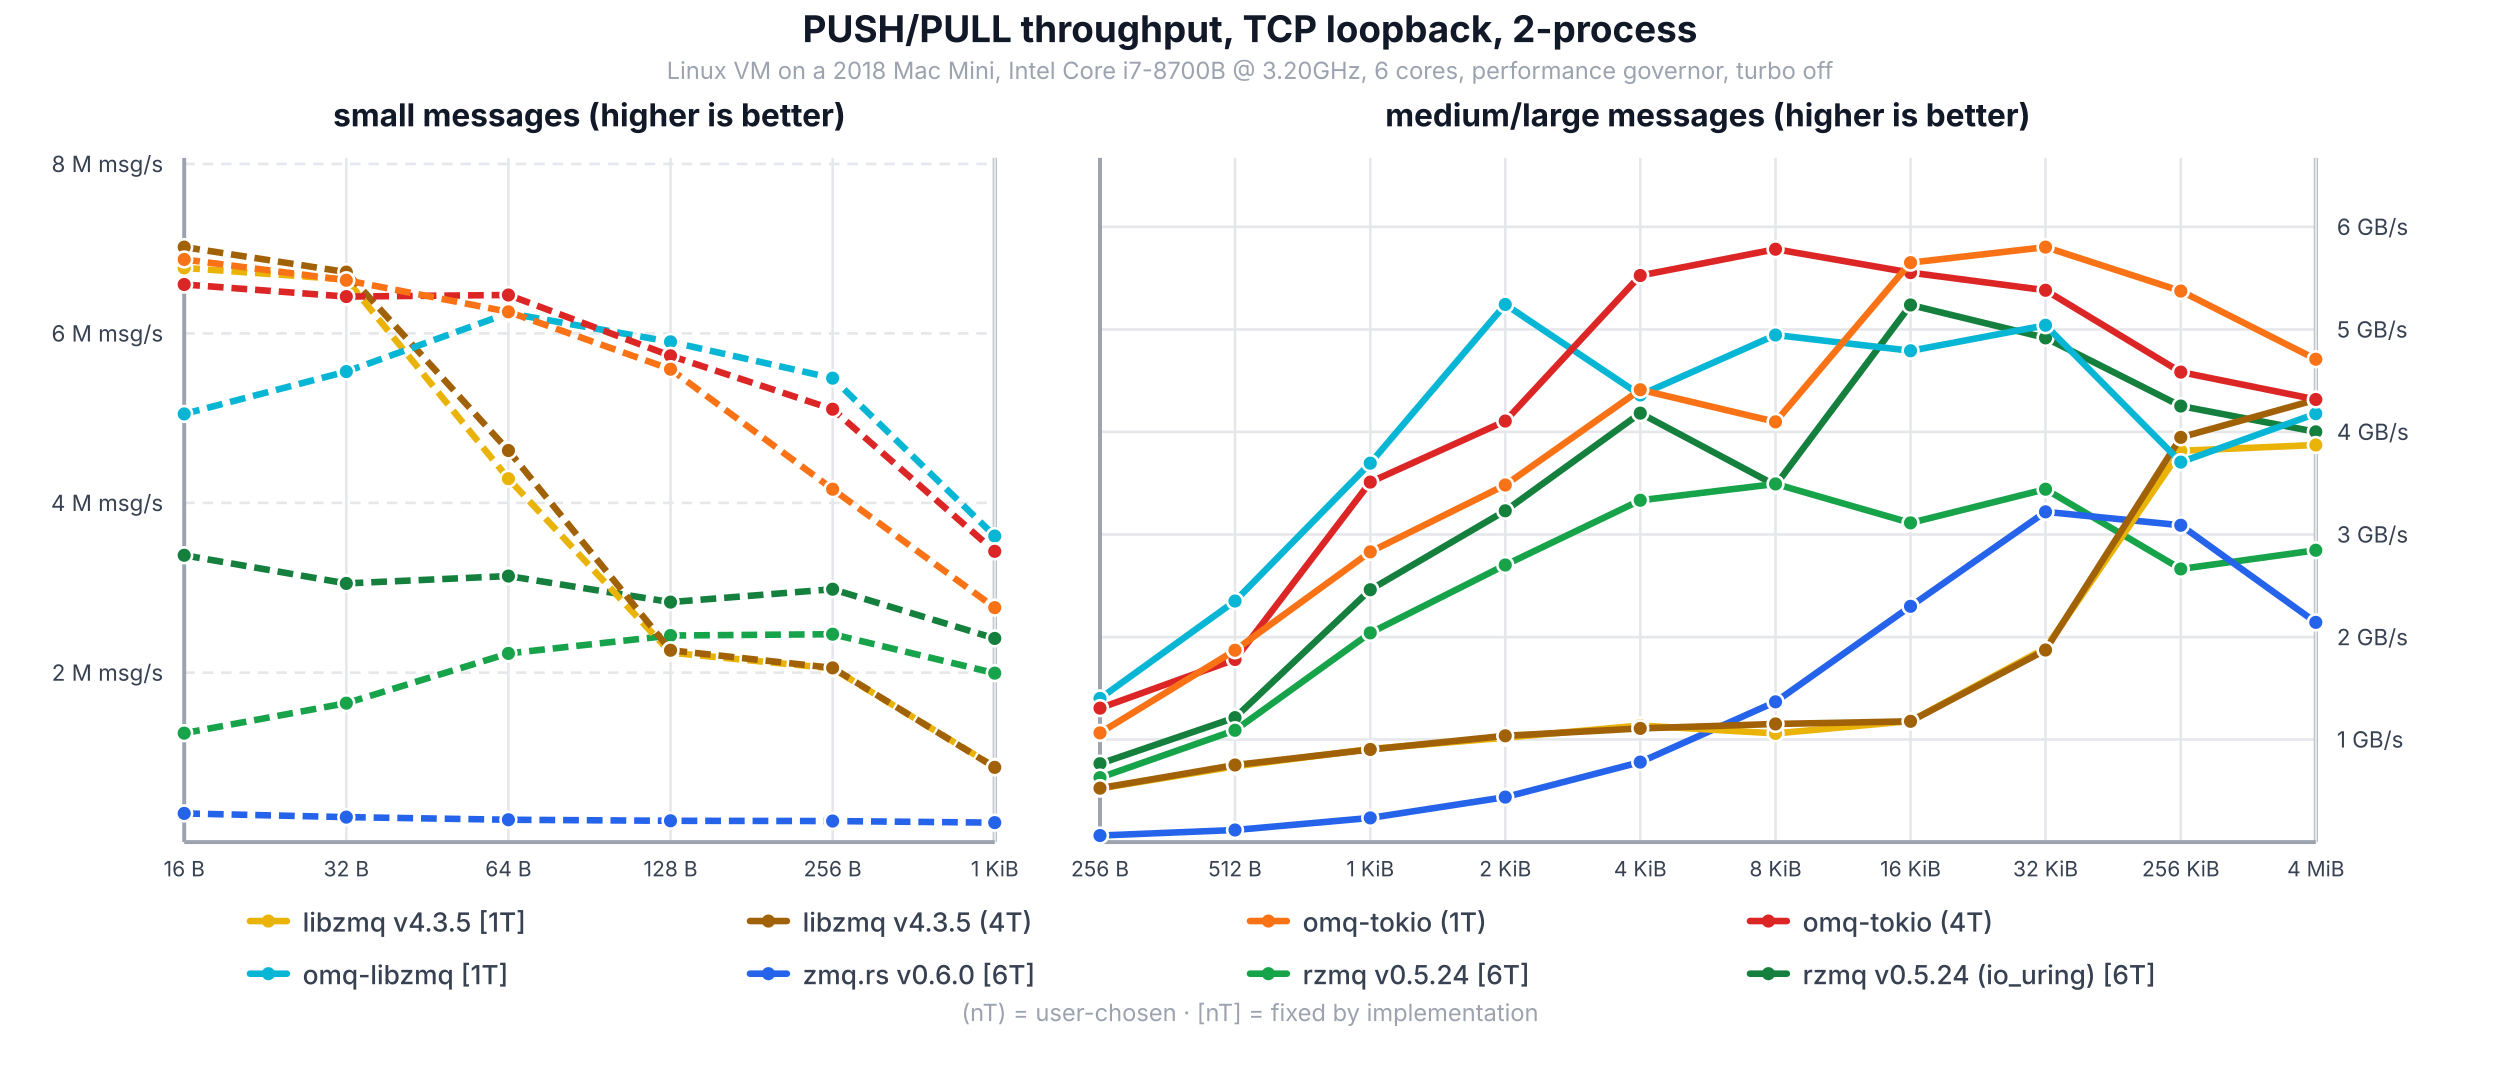
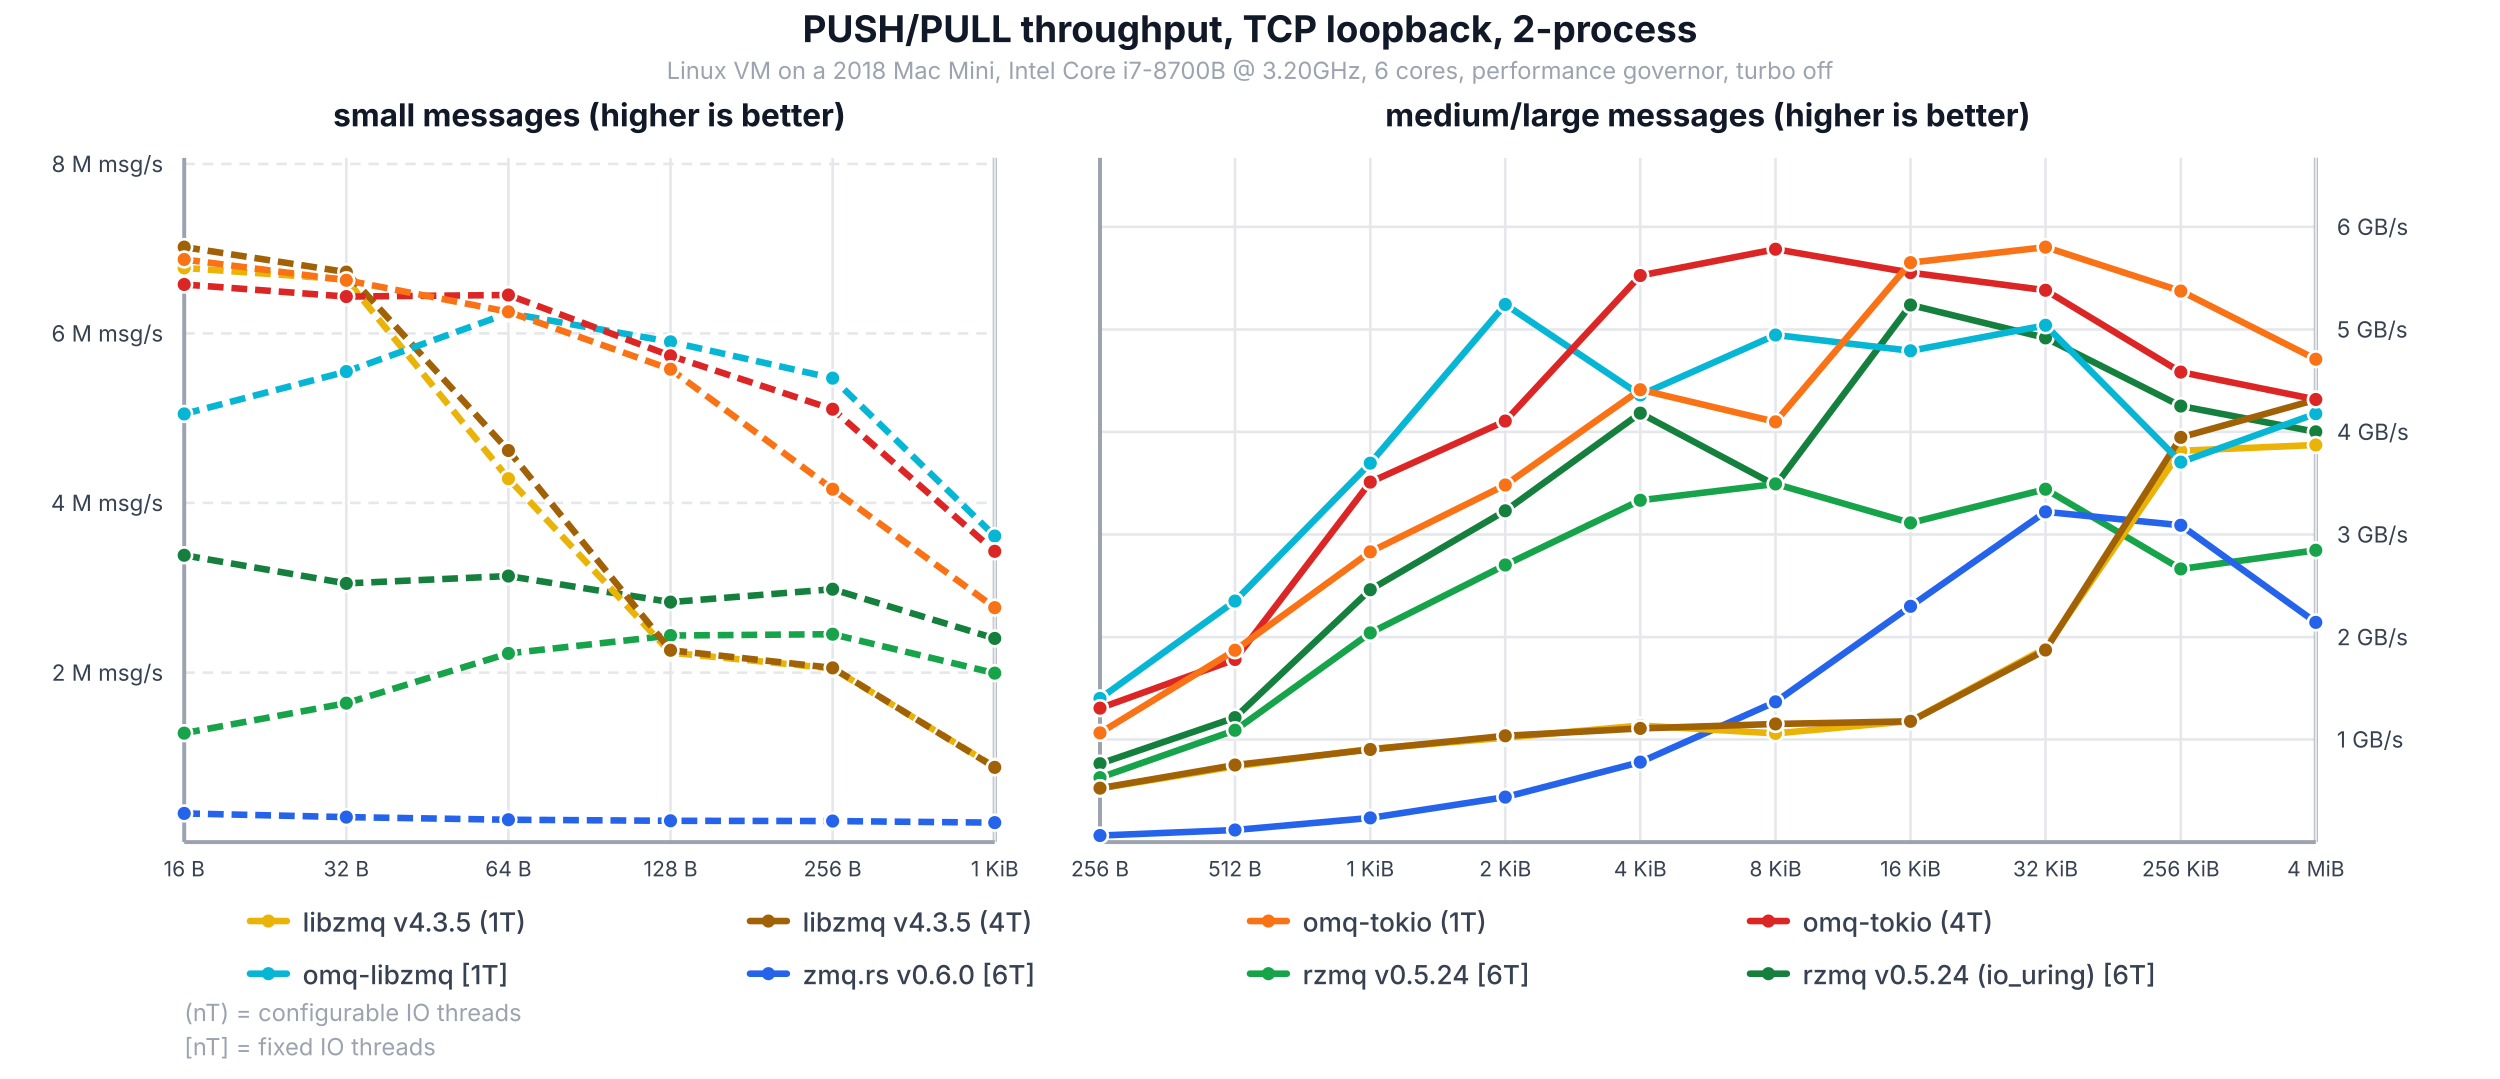
<svg xmlns="http://www.w3.org/2000/svg" viewBox="0 0 950 410" font-family="system-ui, -apple-system, sans-serif">
  <rect width="950" height="410" fill="white" />
  <text x="475.0" y="16.0" text-anchor="middle" fill="#111827" font-size="14" font-weight="700">PUSH/PULL throughput, TCP loopback, 2-process</text>
  <text x="475.0" y="30.0" text-anchor="middle" fill="#9ca3af" font-size="9">Linux VM on a 2018 Mac Mini, Intel Core i7-8700B @ 3.20GHz, 6 cores, performance governor, turbo off</text>
  <text x="224.0" y="48.0" text-anchor="middle" fill="#111827" font-size="12" font-weight="700">small messages (higher is better)</text>
  <line x1="70.0" y1="255.6" x2="378.0" y2="255.6" stroke="#e5e7eb" stroke-width="1" stroke-dasharray="4,3" />
  <text x="62.0" y="255.6" text-anchor="end" dominant-baseline="middle" fill="#374151" font-size="8.5">2 M msg/s</text>
  <line x1="70.0" y1="191.1" x2="378.0" y2="191.1" stroke="#e5e7eb" stroke-width="1" stroke-dasharray="4,3" />
  <text x="62.0" y="191.1" text-anchor="end" dominant-baseline="middle" fill="#374151" font-size="8.5">4 M msg/s</text>
  <line x1="70.0" y1="126.7" x2="378.0" y2="126.7" stroke="#e5e7eb" stroke-width="1" stroke-dasharray="4,3" />
  <text x="62.0" y="126.7" text-anchor="end" dominant-baseline="middle" fill="#374151" font-size="8.5">6 M msg/s</text>
  <line x1="70.0" y1="62.3" x2="378.0" y2="62.3" stroke="#e5e7eb" stroke-width="1" stroke-dasharray="4,3" />
  <text x="62.0" y="62.3" text-anchor="end" dominant-baseline="middle" fill="#374151" font-size="8.5">8 M msg/s</text>
  <line x1="378.0" y1="60.0" x2="378.0" y2="320.0" stroke="#9ca3af" stroke-width="1.5" />
  <line x1="70.0" y1="60.0" x2="70.0" y2="320.0" stroke="#e5e7eb" stroke-width="1" />
  <line x1="131.6" y1="60.0" x2="131.6" y2="320.0" stroke="#e5e7eb" stroke-width="1" />
  <line x1="193.2" y1="60.0" x2="193.2" y2="320.0" stroke="#e5e7eb" stroke-width="1" />
  <line x1="254.8" y1="60.0" x2="254.8" y2="320.0" stroke="#e5e7eb" stroke-width="1" />
  <line x1="316.4" y1="60.0" x2="316.4" y2="320.0" stroke="#e5e7eb" stroke-width="1" />
  <line x1="378.0" y1="60.0" x2="378.0" y2="320.0" stroke="#e5e7eb" stroke-width="1" />
  <line x1="70.0" y1="60.0" x2="70.0" y2="320.0" stroke="#9ca3af" stroke-width="1.5" />
  <line x1="70.0" y1="320.0" x2="378.0" y2="320.0" stroke="#9ca3af" stroke-width="1.5" />
  <polyline points="70.0,211.0 131.6,221.7 193.2,218.9 254.8,228.8 316.4,223.9 378.0,242.6" fill="none" stroke="#15803d" stroke-width="2.5" stroke-dasharray="6,3" />
  <circle cx="70.0" cy="211.0" r="3" fill="#15803d" stroke="white" stroke-width="1" />
  <circle cx="131.6" cy="221.7" r="3" fill="#15803d" stroke="white" stroke-width="1" />
  <circle cx="193.2" cy="218.9" r="3" fill="#15803d" stroke="white" stroke-width="1" />
  <circle cx="254.8" cy="228.8" r="3" fill="#15803d" stroke="white" stroke-width="1" />
  <circle cx="316.4" cy="223.9" r="3" fill="#15803d" stroke="white" stroke-width="1" />
  <circle cx="378.0" cy="242.6" r="3" fill="#15803d" stroke="white" stroke-width="1" />
  <polyline points="70.0,278.6 131.6,267.2 193.2,248.3 254.8,241.5 316.4,241.0 378.0,255.8" fill="none" stroke="#16a34a" stroke-width="2.5" stroke-dasharray="6,3" />
  <circle cx="70.0" cy="278.6" r="3" fill="#16a34a" stroke="white" stroke-width="1" />
  <circle cx="131.6" cy="267.2" r="3" fill="#16a34a" stroke="white" stroke-width="1" />
  <circle cx="193.2" cy="248.3" r="3" fill="#16a34a" stroke="white" stroke-width="1" />
  <circle cx="254.8" cy="241.5" r="3" fill="#16a34a" stroke="white" stroke-width="1" />
  <circle cx="316.4" cy="241.0" r="3" fill="#16a34a" stroke="white" stroke-width="1" />
  <circle cx="378.0" cy="255.8" r="3" fill="#16a34a" stroke="white" stroke-width="1" />
  <polyline points="70.0,309.1 131.6,310.5 193.2,311.5 254.8,311.9 316.4,312.0 378.0,312.6" fill="none" stroke="#2563eb" stroke-width="2.5" stroke-dasharray="6,3" />
  <circle cx="70.0" cy="309.1" r="3" fill="#2563eb" stroke="white" stroke-width="1" />
  <circle cx="131.6" cy="310.5" r="3" fill="#2563eb" stroke="white" stroke-width="1" />
  <circle cx="193.2" cy="311.5" r="3" fill="#2563eb" stroke="white" stroke-width="1" />
  <circle cx="254.8" cy="311.9" r="3" fill="#2563eb" stroke="white" stroke-width="1" />
  <circle cx="316.4" cy="312.0" r="3" fill="#2563eb" stroke="white" stroke-width="1" />
  <circle cx="378.0" cy="312.6" r="3" fill="#2563eb" stroke="white" stroke-width="1" />
  <polyline points="70.0,101.8 131.6,106.2 193.2,181.9 254.8,248.0 316.4,254.0 378.0,291.4" fill="none" stroke="#eab308" stroke-width="2.5" stroke-dasharray="6,3" />
  <circle cx="70.0" cy="101.8" r="3" fill="#eab308" stroke="white" stroke-width="1" />
  <circle cx="131.6" cy="106.2" r="3" fill="#eab308" stroke="white" stroke-width="1" />
  <circle cx="193.2" cy="181.9" r="3" fill="#eab308" stroke="white" stroke-width="1" />
  <circle cx="254.8" cy="248.0" r="3" fill="#eab308" stroke="white" stroke-width="1" />
  <circle cx="316.4" cy="254.0" r="3" fill="#eab308" stroke="white" stroke-width="1" />
  <circle cx="378.0" cy="291.4" r="3" fill="#eab308" stroke="white" stroke-width="1" />
  <polyline points="70.0,93.9 131.6,103.4 193.2,171.2 254.8,247.1 316.4,253.8 378.0,291.6" fill="none" stroke="#a16207" stroke-width="2.5" stroke-dasharray="6,3" />
  <circle cx="70.0" cy="93.9" r="3" fill="#a16207" stroke="white" stroke-width="1" />
  <circle cx="131.6" cy="103.4" r="3" fill="#a16207" stroke="white" stroke-width="1" />
  <circle cx="193.2" cy="171.2" r="3" fill="#a16207" stroke="white" stroke-width="1" />
  <circle cx="254.8" cy="247.1" r="3" fill="#a16207" stroke="white" stroke-width="1" />
  <circle cx="316.4" cy="253.8" r="3" fill="#a16207" stroke="white" stroke-width="1" />
  <circle cx="378.0" cy="291.6" r="3" fill="#a16207" stroke="white" stroke-width="1" />
  <polyline points="70.0,157.3 131.6,141.2 193.2,119.0 254.8,129.9 316.4,143.7 378.0,203.7" fill="none" stroke="#06b6d4" stroke-width="2.5" stroke-dasharray="6,3" />
  <circle cx="70.0" cy="157.3" r="3" fill="#06b6d4" stroke="white" stroke-width="1" />
  <circle cx="131.6" cy="141.2" r="3" fill="#06b6d4" stroke="white" stroke-width="1" />
  <circle cx="193.2" cy="119.0" r="3" fill="#06b6d4" stroke="white" stroke-width="1" />
  <circle cx="254.8" cy="129.9" r="3" fill="#06b6d4" stroke="white" stroke-width="1" />
  <circle cx="316.4" cy="143.7" r="3" fill="#06b6d4" stroke="white" stroke-width="1" />
  <circle cx="378.0" cy="203.7" r="3" fill="#06b6d4" stroke="white" stroke-width="1" />
  <polyline points="70.0,108.1 131.6,112.7 193.2,112.1 254.8,135.2 316.4,155.5 378.0,209.5" fill="none" stroke="#dc2626" stroke-width="2.5" stroke-dasharray="6,3" />
  <circle cx="70.0" cy="108.1" r="3" fill="#dc2626" stroke="white" stroke-width="1" />
  <circle cx="131.6" cy="112.7" r="3" fill="#dc2626" stroke="white" stroke-width="1" />
  <circle cx="193.2" cy="112.1" r="3" fill="#dc2626" stroke="white" stroke-width="1" />
  <circle cx="254.8" cy="135.2" r="3" fill="#dc2626" stroke="white" stroke-width="1" />
  <circle cx="316.4" cy="155.5" r="3" fill="#dc2626" stroke="white" stroke-width="1" />
  <circle cx="378.0" cy="209.5" r="3" fill="#dc2626" stroke="white" stroke-width="1" />
  <polyline points="70.0,98.6 131.6,106.5 193.2,118.5 254.8,140.3 316.4,185.9 378.0,230.9" fill="none" stroke="#f97316" stroke-width="2.5" stroke-dasharray="6,3" />
  <circle cx="70.0" cy="98.6" r="3" fill="#f97316" stroke="white" stroke-width="1" />
  <circle cx="131.6" cy="106.5" r="3" fill="#f97316" stroke="white" stroke-width="1" />
  <circle cx="193.2" cy="118.5" r="3" fill="#f97316" stroke="white" stroke-width="1" />
  <circle cx="254.8" cy="140.3" r="3" fill="#f97316" stroke="white" stroke-width="1" />
  <circle cx="316.4" cy="185.9" r="3" fill="#f97316" stroke="white" stroke-width="1" />
  <circle cx="378.0" cy="230.9" r="3" fill="#f97316" stroke="white" stroke-width="1" />
  <text x="70.0" y="333.0" text-anchor="middle" fill="#374151" font-size="8">16 B</text>
  <text x="131.6" y="333.0" text-anchor="middle" fill="#374151" font-size="8">32 B</text>
  <text x="193.2" y="333.0" text-anchor="middle" fill="#374151" font-size="8">64 B</text>
  <text x="254.8" y="333.0" text-anchor="middle" fill="#374151" font-size="8">128 B</text>
  <text x="316.4" y="333.0" text-anchor="middle" fill="#374151" font-size="8">256 B</text>
  <text x="378.0" y="333.0" text-anchor="middle" fill="#374151" font-size="8">1 KiB</text>
  <text x="649.0" y="48.0" text-anchor="middle" fill="#111827" font-size="12" font-weight="700">medium/large messages (higher is better)</text>
  <line x1="418.0" y1="281.0" x2="880.0" y2="281.0" stroke="#e5e7eb" stroke-width="1" />
  <text x="888.0" y="281.0" text-anchor="start" dominant-baseline="middle" fill="#374151" font-size="8.5">1 GB/s</text>
  <line x1="418.0" y1="242.1" x2="880.0" y2="242.1" stroke="#e5e7eb" stroke-width="1" />
  <text x="888.0" y="242.1" text-anchor="start" dominant-baseline="middle" fill="#374151" font-size="8.5">2 GB/s</text>
  <line x1="418.0" y1="203.1" x2="880.0" y2="203.1" stroke="#e5e7eb" stroke-width="1" />
  <text x="888.0" y="203.1" text-anchor="start" dominant-baseline="middle" fill="#374151" font-size="8.5">3 GB/s</text>
  <line x1="418.0" y1="164.1" x2="880.0" y2="164.1" stroke="#e5e7eb" stroke-width="1" />
  <text x="888.0" y="164.1" text-anchor="start" dominant-baseline="middle" fill="#374151" font-size="8.5">4 GB/s</text>
  <line x1="418.0" y1="125.2" x2="880.0" y2="125.2" stroke="#e5e7eb" stroke-width="1" />
  <text x="888.0" y="125.2" text-anchor="start" dominant-baseline="middle" fill="#374151" font-size="8.5">5 GB/s</text>
  <line x1="418.0" y1="86.2" x2="880.0" y2="86.2" stroke="#e5e7eb" stroke-width="1" />
  <text x="888.0" y="86.2" text-anchor="start" dominant-baseline="middle" fill="#374151" font-size="8.5">6 GB/s</text>
  <line x1="880.0" y1="60.0" x2="880.0" y2="320.0" stroke="#9ca3af" stroke-width="1.5" />
  <line x1="418.0" y1="60.0" x2="418.0" y2="320.0" stroke="#e5e7eb" stroke-width="1" />
  <line x1="469.3" y1="60.0" x2="469.3" y2="320.0" stroke="#e5e7eb" stroke-width="1" />
  <line x1="520.7" y1="60.0" x2="520.7" y2="320.0" stroke="#e5e7eb" stroke-width="1" />
  <line x1="572.0" y1="60.0" x2="572.0" y2="320.0" stroke="#e5e7eb" stroke-width="1" />
  <line x1="623.3" y1="60.0" x2="623.3" y2="320.0" stroke="#e5e7eb" stroke-width="1" />
  <line x1="674.7" y1="60.0" x2="674.7" y2="320.0" stroke="#e5e7eb" stroke-width="1" />
  <line x1="726.0" y1="60.0" x2="726.0" y2="320.0" stroke="#e5e7eb" stroke-width="1" />
  <line x1="777.3" y1="60.0" x2="777.3" y2="320.0" stroke="#e5e7eb" stroke-width="1" />
  <line x1="828.7" y1="60.0" x2="828.7" y2="320.0" stroke="#e5e7eb" stroke-width="1" />
  <line x1="880.0" y1="60.0" x2="880.0" y2="320.0" stroke="#e5e7eb" stroke-width="1" />
  <line x1="418.0" y1="60.0" x2="418.0" y2="320.0" stroke="#9ca3af" stroke-width="1.5" />
  <line x1="418.0" y1="320.0" x2="880.0" y2="320.0" stroke="#9ca3af" stroke-width="1.5" />
  <polyline points="418.0,290.2 469.3,272.7 520.7,224.1 572.0,194.1 623.3,157.0 674.7,184.4 726.0,115.9 777.3,128.4 828.7,154.3 880.0,164.1" fill="none" stroke="#15803d" stroke-width="2.5" stroke-linecap="round" stroke-linejoin="round" />
  <circle cx="418.0" cy="290.2" r="3" fill="#15803d" stroke="white" stroke-width="1" />
  <circle cx="469.3" cy="272.7" r="3" fill="#15803d" stroke="white" stroke-width="1" />
  <circle cx="520.7" cy="224.1" r="3" fill="#15803d" stroke="white" stroke-width="1" />
  <circle cx="572.0" cy="194.1" r="3" fill="#15803d" stroke="white" stroke-width="1" />
  <circle cx="623.3" cy="157.0" r="3" fill="#15803d" stroke="white" stroke-width="1" />
  <circle cx="674.7" cy="184.4" r="3" fill="#15803d" stroke="white" stroke-width="1" />
  <circle cx="726.0" cy="115.9" r="3" fill="#15803d" stroke="white" stroke-width="1" />
  <circle cx="777.3" cy="128.4" r="3" fill="#15803d" stroke="white" stroke-width="1" />
  <circle cx="828.7" cy="154.3" r="3" fill="#15803d" stroke="white" stroke-width="1" />
  <circle cx="880.0" cy="164.1" r="3" fill="#15803d" stroke="white" stroke-width="1" />
  <polyline points="418.0,295.5 469.3,277.5 520.7,240.5 572.0,214.7 623.3,190.1 674.7,183.9 726.0,198.7 777.3,185.9 828.7,216.2 880.0,209.1" fill="none" stroke="#16a34a" stroke-width="2.5" stroke-linecap="round" stroke-linejoin="round" />
  <circle cx="418.0" cy="295.5" r="3" fill="#16a34a" stroke="white" stroke-width="1" />
  <circle cx="469.3" cy="277.5" r="3" fill="#16a34a" stroke="white" stroke-width="1" />
  <circle cx="520.7" cy="240.5" r="3" fill="#16a34a" stroke="white" stroke-width="1" />
  <circle cx="572.0" cy="214.7" r="3" fill="#16a34a" stroke="white" stroke-width="1" />
  <circle cx="623.3" cy="190.1" r="3" fill="#16a34a" stroke="white" stroke-width="1" />
  <circle cx="674.7" cy="183.9" r="3" fill="#16a34a" stroke="white" stroke-width="1" />
  <circle cx="726.0" cy="198.7" r="3" fill="#16a34a" stroke="white" stroke-width="1" />
  <circle cx="777.3" cy="185.9" r="3" fill="#16a34a" stroke="white" stroke-width="1" />
  <circle cx="828.7" cy="216.2" r="3" fill="#16a34a" stroke="white" stroke-width="1" />
  <circle cx="880.0" cy="209.1" r="3" fill="#16a34a" stroke="white" stroke-width="1" />
  <polyline points="418.0,317.5 469.3,315.4 520.7,310.8 572.0,302.9 623.3,289.6 674.7,266.7 726.0,230.4 777.3,194.5 828.7,199.6 880.0,236.5" fill="none" stroke="#2563eb" stroke-width="2.5" stroke-linecap="round" stroke-linejoin="round" />
  <circle cx="418.0" cy="317.5" r="3" fill="#2563eb" stroke="white" stroke-width="1" />
  <circle cx="469.3" cy="315.4" r="3" fill="#2563eb" stroke="white" stroke-width="1" />
  <circle cx="520.7" cy="310.8" r="3" fill="#2563eb" stroke="white" stroke-width="1" />
  <circle cx="572.0" cy="302.9" r="3" fill="#2563eb" stroke="white" stroke-width="1" />
  <circle cx="623.3" cy="289.6" r="3" fill="#2563eb" stroke="white" stroke-width="1" />
  <circle cx="674.7" cy="266.7" r="3" fill="#2563eb" stroke="white" stroke-width="1" />
  <circle cx="726.0" cy="230.4" r="3" fill="#2563eb" stroke="white" stroke-width="1" />
  <circle cx="777.3" cy="194.5" r="3" fill="#2563eb" stroke="white" stroke-width="1" />
  <circle cx="828.7" cy="199.6" r="3" fill="#2563eb" stroke="white" stroke-width="1" />
  <circle cx="880.0" cy="236.5" r="3" fill="#2563eb" stroke="white" stroke-width="1" />
  <polyline points="418.0,299.6 469.3,291.2 520.7,284.6 572.0,280.3 623.3,275.7 674.7,278.7 726.0,274.0 777.3,246.3 828.7,171.3 880.0,169.1" fill="none" stroke="#eab308" stroke-width="2.5" stroke-linecap="round" stroke-linejoin="round" />
  <circle cx="418.0" cy="299.6" r="3" fill="#eab308" stroke="white" stroke-width="1" />
  <circle cx="469.3" cy="291.2" r="3" fill="#eab308" stroke="white" stroke-width="1" />
  <circle cx="520.7" cy="284.6" r="3" fill="#eab308" stroke="white" stroke-width="1" />
  <circle cx="572.0" cy="280.3" r="3" fill="#eab308" stroke="white" stroke-width="1" />
  <circle cx="623.3" cy="275.7" r="3" fill="#eab308" stroke="white" stroke-width="1" />
  <circle cx="674.7" cy="278.7" r="3" fill="#eab308" stroke="white" stroke-width="1" />
  <circle cx="726.0" cy="274.0" r="3" fill="#eab308" stroke="white" stroke-width="1" />
  <circle cx="777.3" cy="246.3" r="3" fill="#eab308" stroke="white" stroke-width="1" />
  <circle cx="828.7" cy="171.3" r="3" fill="#eab308" stroke="white" stroke-width="1" />
  <circle cx="880.0" cy="169.1" r="3" fill="#eab308" stroke="white" stroke-width="1" />
  <polyline points="418.0,299.5 469.3,290.7 520.7,284.8 572.0,279.6 623.3,276.8 674.7,275.1 726.0,274.1 777.3,247.0 828.7,166.2 880.0,151.9" fill="none" stroke="#a16207" stroke-width="2.5" stroke-linecap="round" stroke-linejoin="round" />
  <circle cx="418.0" cy="299.5" r="3" fill="#a16207" stroke="white" stroke-width="1" />
  <circle cx="469.3" cy="290.7" r="3" fill="#a16207" stroke="white" stroke-width="1" />
  <circle cx="520.7" cy="284.8" r="3" fill="#a16207" stroke="white" stroke-width="1" />
  <circle cx="572.0" cy="279.6" r="3" fill="#a16207" stroke="white" stroke-width="1" />
  <circle cx="623.3" cy="276.8" r="3" fill="#a16207" stroke="white" stroke-width="1" />
  <circle cx="674.7" cy="275.1" r="3" fill="#a16207" stroke="white" stroke-width="1" />
  <circle cx="726.0" cy="274.1" r="3" fill="#a16207" stroke="white" stroke-width="1" />
  <circle cx="777.3" cy="247.0" r="3" fill="#a16207" stroke="white" stroke-width="1" />
  <circle cx="828.7" cy="166.2" r="3" fill="#a16207" stroke="white" stroke-width="1" />
  <circle cx="880.0" cy="151.9" r="3" fill="#a16207" stroke="white" stroke-width="1" />
  <polyline points="418.0,265.4 469.3,228.4 520.7,176.0 572.0,115.7 623.3,150.1 674.7,127.3 726.0,133.3 777.3,123.6 828.7,175.6 880.0,157.2" fill="none" stroke="#06b6d4" stroke-width="2.5" stroke-linecap="round" stroke-linejoin="round" />
  <circle cx="418.0" cy="265.4" r="3" fill="#06b6d4" stroke="white" stroke-width="1" />
  <circle cx="469.3" cy="228.4" r="3" fill="#06b6d4" stroke="white" stroke-width="1" />
  <circle cx="520.7" cy="176.0" r="3" fill="#06b6d4" stroke="white" stroke-width="1" />
  <circle cx="572.0" cy="115.7" r="3" fill="#06b6d4" stroke="white" stroke-width="1" />
  <circle cx="623.3" cy="150.1" r="3" fill="#06b6d4" stroke="white" stroke-width="1" />
  <circle cx="674.7" cy="127.3" r="3" fill="#06b6d4" stroke="white" stroke-width="1" />
  <circle cx="726.0" cy="133.3" r="3" fill="#06b6d4" stroke="white" stroke-width="1" />
  <circle cx="777.3" cy="123.6" r="3" fill="#06b6d4" stroke="white" stroke-width="1" />
  <circle cx="828.7" cy="175.6" r="3" fill="#06b6d4" stroke="white" stroke-width="1" />
  <circle cx="880.0" cy="157.2" r="3" fill="#06b6d4" stroke="white" stroke-width="1" />
  <polyline points="418.0,269.1 469.3,250.6 520.7,183.2 572.0,160.0 623.3,104.7 674.7,94.7 726.0,103.6 777.3,110.3 828.7,141.4 880.0,151.8" fill="none" stroke="#dc2626" stroke-width="2.5" stroke-linecap="round" stroke-linejoin="round" />
  <circle cx="418.0" cy="269.1" r="3" fill="#dc2626" stroke="white" stroke-width="1" />
  <circle cx="469.3" cy="250.6" r="3" fill="#dc2626" stroke="white" stroke-width="1" />
  <circle cx="520.7" cy="183.2" r="3" fill="#dc2626" stroke="white" stroke-width="1" />
  <circle cx="572.0" cy="160.0" r="3" fill="#dc2626" stroke="white" stroke-width="1" />
  <circle cx="623.3" cy="104.7" r="3" fill="#dc2626" stroke="white" stroke-width="1" />
  <circle cx="674.7" cy="94.7" r="3" fill="#dc2626" stroke="white" stroke-width="1" />
  <circle cx="726.0" cy="103.6" r="3" fill="#dc2626" stroke="white" stroke-width="1" />
  <circle cx="777.3" cy="110.3" r="3" fill="#dc2626" stroke="white" stroke-width="1" />
  <circle cx="828.7" cy="141.4" r="3" fill="#dc2626" stroke="white" stroke-width="1" />
  <circle cx="880.0" cy="151.8" r="3" fill="#dc2626" stroke="white" stroke-width="1" />
  <polyline points="418.0,278.5 469.3,247.1 520.7,209.7 572.0,184.3 623.3,148.1 674.7,160.3 726.0,99.8 777.3,93.9 828.7,110.6 880.0,136.5" fill="none" stroke="#f97316" stroke-width="2.5" stroke-linecap="round" stroke-linejoin="round" />
  <circle cx="418.0" cy="278.5" r="3" fill="#f97316" stroke="white" stroke-width="1" />
  <circle cx="469.3" cy="247.1" r="3" fill="#f97316" stroke="white" stroke-width="1" />
  <circle cx="520.7" cy="209.7" r="3" fill="#f97316" stroke="white" stroke-width="1" />
  <circle cx="572.0" cy="184.3" r="3" fill="#f97316" stroke="white" stroke-width="1" />
  <circle cx="623.3" cy="148.1" r="3" fill="#f97316" stroke="white" stroke-width="1" />
  <circle cx="674.7" cy="160.3" r="3" fill="#f97316" stroke="white" stroke-width="1" />
  <circle cx="726.0" cy="99.8" r="3" fill="#f97316" stroke="white" stroke-width="1" />
  <circle cx="777.3" cy="93.9" r="3" fill="#f97316" stroke="white" stroke-width="1" />
  <circle cx="828.7" cy="110.6" r="3" fill="#f97316" stroke="white" stroke-width="1" />
  <circle cx="880.0" cy="136.5" r="3" fill="#f97316" stroke="white" stroke-width="1" />
  <text x="418.0" y="333.0" text-anchor="middle" fill="#374151" font-size="8">256 B</text>
  <text x="469.3" y="333.0" text-anchor="middle" fill="#374151" font-size="8">512 B</text>
  <text x="520.7" y="333.0" text-anchor="middle" fill="#374151" font-size="8">1 KiB</text>
  <text x="572.0" y="333.0" text-anchor="middle" fill="#374151" font-size="8">2 KiB</text>
  <text x="623.3" y="333.0" text-anchor="middle" fill="#374151" font-size="8">4 KiB</text>
  <text x="674.7" y="333.0" text-anchor="middle" fill="#374151" font-size="8">8 KiB</text>
  <text x="726.0" y="333.0" text-anchor="middle" fill="#374151" font-size="8">16 KiB</text>
  <text x="777.3" y="333.0" text-anchor="middle" fill="#374151" font-size="8">32 KiB</text>
  <text x="828.7" y="333.0" text-anchor="middle" fill="#374151" font-size="8">256 KiB</text>
  <text x="880.0" y="333.0" text-anchor="middle" fill="#374151" font-size="8">4 MiB</text>
  <line x1="95" y1="350" x2="109" y2="350" stroke="#eab308" stroke-width="2.5" stroke-linecap="round" />
  <circle cx="102" cy="350" r="2.5" fill="#eab308" />
-   <text x="115" y="354" fill="#374151" font-size="10" font-weight="500">libzmq v4.3.5 [1T]</text>
+   <text x="115" y="354" fill="#374151" font-size="10" font-weight="500">libzmq v4.3.5 (1T)</text>
  <line x1="285" y1="350" x2="299" y2="350" stroke="#a16207" stroke-width="2.5" stroke-linecap="round" />
  <circle cx="292" cy="350" r="2.5" fill="#a16207" />
  <text x="305" y="354" fill="#374151" font-size="10" font-weight="500">libzmq v4.3.5 (4T)</text>
  <line x1="475" y1="350" x2="489" y2="350" stroke="#f97316" stroke-width="2.5" stroke-linecap="round" />
  <circle cx="482" cy="350" r="2.5" fill="#f97316" />
  <text x="495" y="354" fill="#374151" font-size="10" font-weight="500">omq-tokio (1T)</text>
  <line x1="665" y1="350" x2="679" y2="350" stroke="#dc2626" stroke-width="2.5" stroke-linecap="round" />
  <circle cx="672" cy="350" r="2.5" fill="#dc2626" />
  <text x="685" y="354" fill="#374151" font-size="10" font-weight="500">omq-tokio (4T)</text>
  <line x1="95" y1="370" x2="109" y2="370" stroke="#06b6d4" stroke-width="2.5" stroke-linecap="round" />
  <circle cx="102" cy="370" r="2.5" fill="#06b6d4" />
  <text x="115" y="374" fill="#374151" font-size="10" font-weight="500">omq-libzmq [1T]</text>
  <line x1="285" y1="370" x2="299" y2="370" stroke="#2563eb" stroke-width="2.5" stroke-linecap="round" />
  <circle cx="292" cy="370" r="2.5" fill="#2563eb" />
  <text x="305" y="374" fill="#374151" font-size="10" font-weight="500">zmq.rs v0.6.0 [6T]</text>
  <line x1="475" y1="370" x2="489" y2="370" stroke="#16a34a" stroke-width="2.5" stroke-linecap="round" />
  <circle cx="482" cy="370" r="2.5" fill="#16a34a" />
  <text x="495" y="374" fill="#374151" font-size="10" font-weight="500">rzmq v0.5.24 [6T]</text>
  <line x1="665" y1="370" x2="679" y2="370" stroke="#15803d" stroke-width="2.5" stroke-linecap="round" />
  <circle cx="672" cy="370" r="2.5" fill="#15803d" />
  <text x="685" y="374" fill="#374151" font-size="10" font-weight="500">rzmq v0.5.24 (io_uring) [6T]</text>
-   <text x="475.0" y="388.0" text-anchor="middle" fill="#9ca3af" font-size="9">(nT) = user-chosen   ·   [nT] = fixed by implementation</text>
+   <text x="70.0" y="388.0" text-anchor="start" fill="#9ca3af" font-size="9">(nT) = configurable IO threads</text>
+   <text x="70.0" y="401.0" text-anchor="start" fill="#9ca3af" font-size="9">[nT] = fixed IO threads</text>
</svg>
